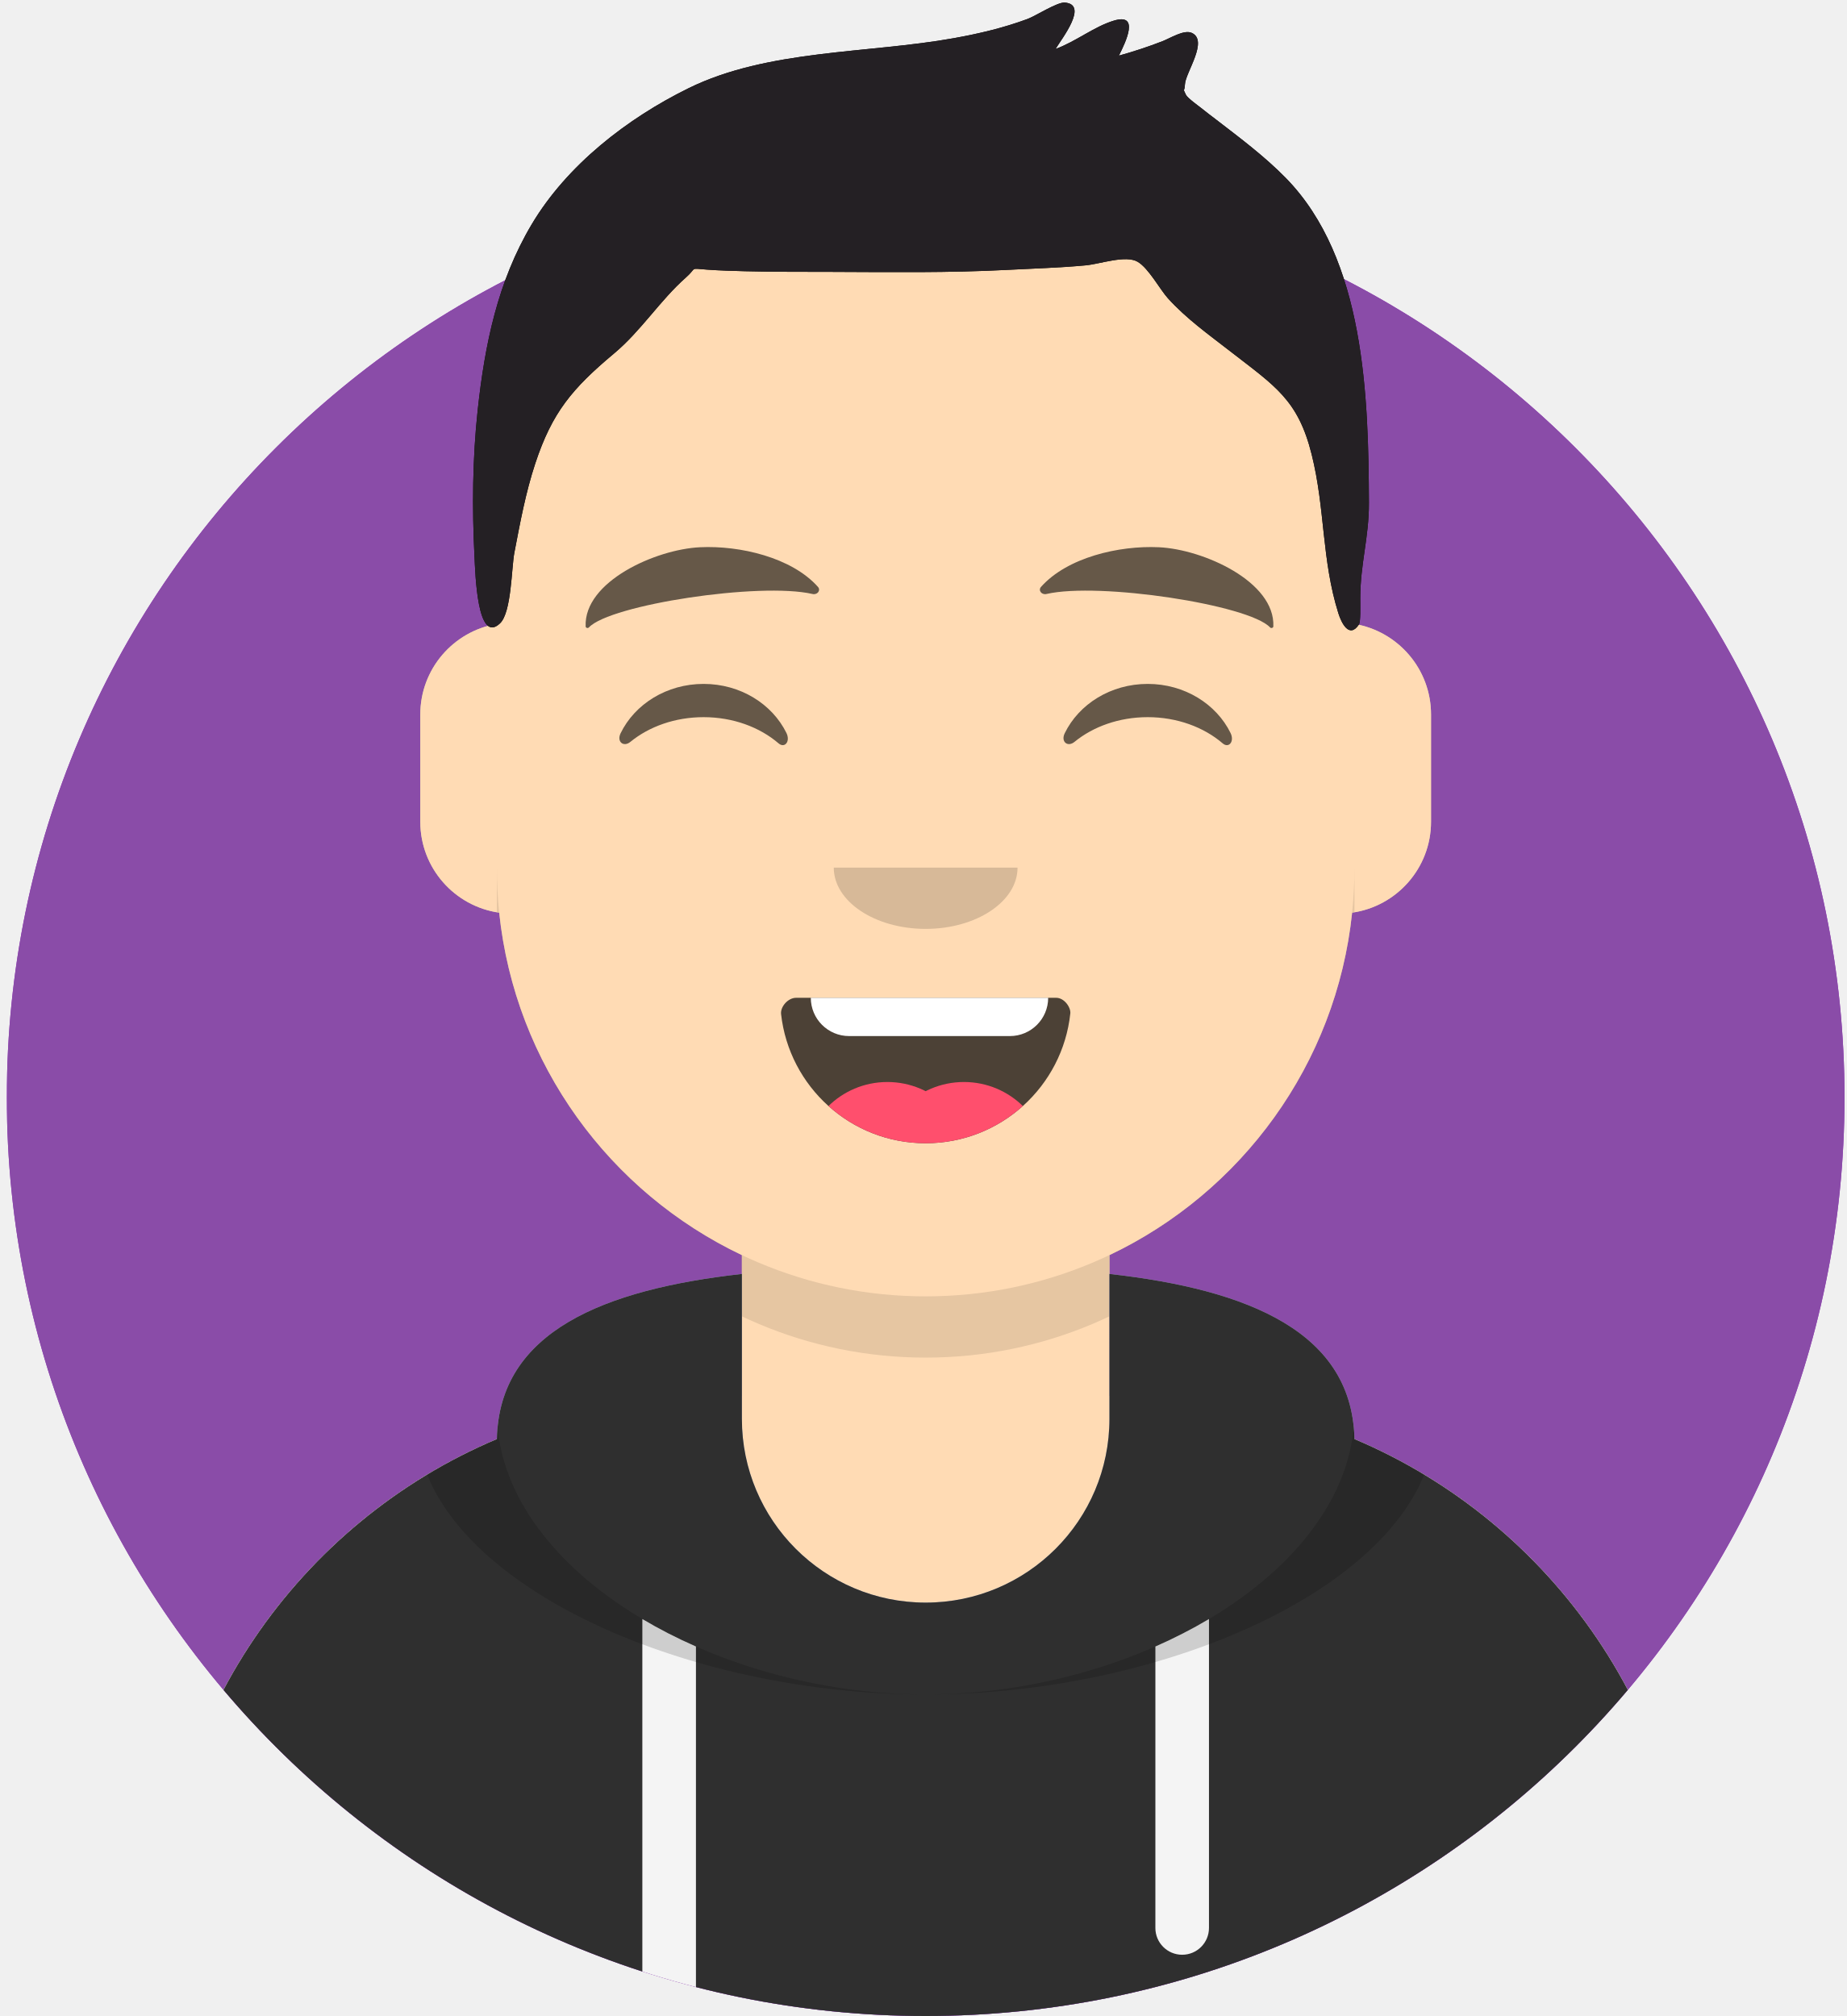
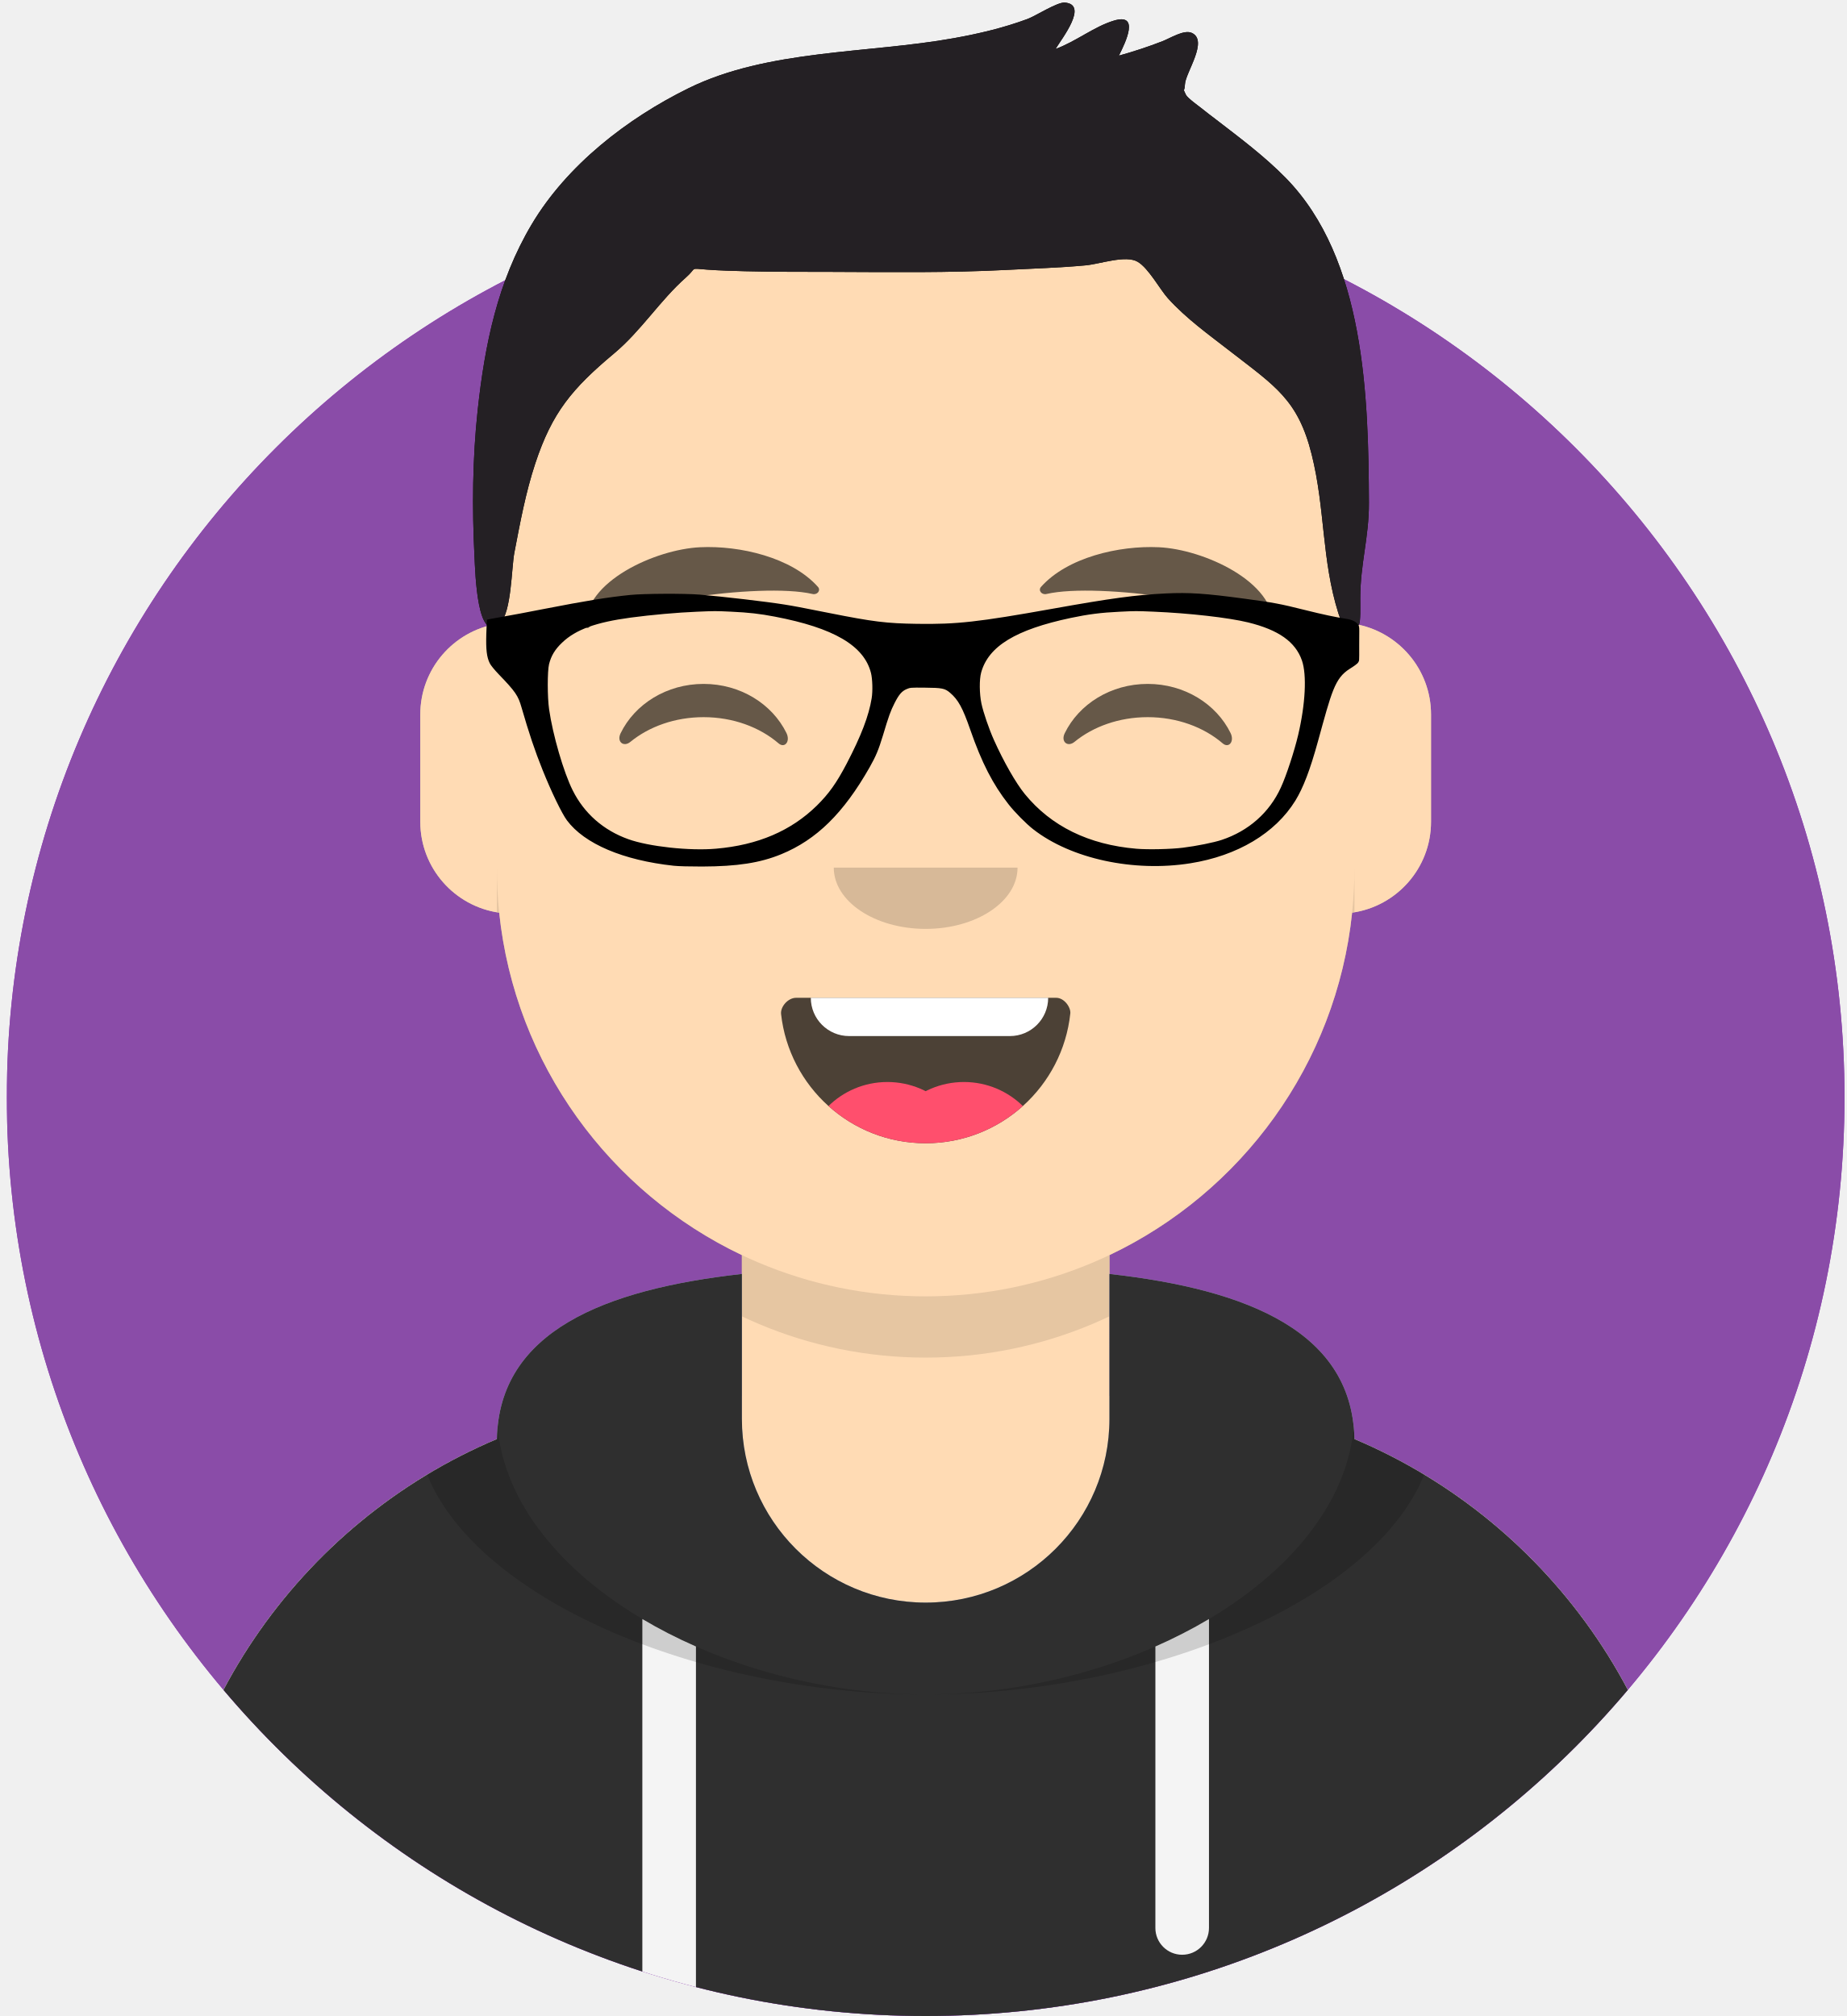
- <svg xmlns="http://www.w3.org/2000/svg" xmlns:xlink="http://www.w3.org/1999/xlink" width="217px" height="237px" viewBox="0 0 217 237" version="1.1">
+ <svg xmlns="http://www.w3.org/2000/svg" width="217px" height="237px" viewBox="0 0 217 237" version="1.1">
  <defs>
    <circle id="path-1" cx="108" cy="108" r="108" />
    <path d="M-3.19744231e-14,144 L-3.19744231e-14,-1.42108547e-14 L237.6,-1.42108547e-14 L237.6,144 L226.8,144 C226.8,203.647 178.447,252 118.8,252 C59.153,252 10.8,203.647 10.8,144 L10.8,144 L-3.19744231e-14,144 Z" id="path-3" />
    <path d="M90,0 C117.835,-5.11323436e-15 140.4,22.565 140.4,50.4 L140.401,55.949 C145.508,56.807 149.4,61.249 149.4,66.6 L149.4,79.2 C149.4,84.647 145.367,89.152 140.125,89.893 C138.265,107.718 127.114,122.78 111.601,130.149 L111.6,146.7 L115.2,146.7 C150.988,146.7 180,175.712 180,211.5 L180,219.6 L0,219.6 L0,211.5 C-4.38277231e-15,175.712 29.012,146.7 64.8,146.7 L68.4,146.7 L68.4,130.15 C52.886,122.78 41.735,107.718 39.875,89.893 C34.633,89.152 30.6,84.647 30.6,79.2 L30.6,66.6 C30.6,61.249 34.492,56.806 39.6,55.949 L39.6,50.4 C39.6,22.565 62.165,5.11323436e-15 90,0 Z" id="path-5" />
    <path d="M140.401,11.764 C156.691,13.587 169.2,18.597 169.2,31.569 L169.194,31.18 C192.467,41.01 208.8,64.047 208.8,90.9 L208.8,99 L28.8,99 L28.8,90.9 C28.8,64.047 45.133,41.01 68.406,31.18 C68.653,18.496 81.073,13.568 97.2,11.764 L97.2,28.8 C97.2,40.729 106.871,50.4 118.8,50.4 C130.729,50.4 140.4,40.729 140.4,28.8 L140.4,28.8 Z" id="path-7" />
    <path d="M31.606,13.615 C32.558,22.158 39.803,28.8 48.6,28.8 C57.424,28.8 64.687,22.117 65.603,13.536 C65.676,12.845 64.905,11.7 63.938,11.7 C50.534,11.7 40.264,11.7 33.378,11.7 C32.406,11.7 31.511,12.761 31.606,13.615 Z" id="path-9" />
    <rect id="path-11" x="0" y="0" width="237.6" height="252" />
    <path d="M118.135,20.928 C115.651,18.39 112.767,16.236 109.962,14.076 C109.343,13.6 108.715,13.135 108.109,12.641 C107.972,12.528 106.563,11.519 106.394,11.148 C105.988,10.254 106.224,10.95 106.28,9.884 C106.35,8.535 109.1,4.727 107.048,3.854 C106.146,3.47 104.536,4.492 103.67,4.83 C101.977,5.49 100.263,6.054 98.512,6.54 C99.351,4.869 100.95,1.524 97.944,2.419 C95.603,3.116 93.421,4.91 91.068,5.753 C91.847,4.477 94.96,0.523 92.147,0.302 C91.271,0.233 88.724,1.875 87.782,2.226 C84.959,3.275 82.075,3.953 79.111,4.487 C69.033,6.304 57.248,5.786 47.923,10.374 C40.735,13.911 33.636,19.4 29.484,26.389 C25.481,33.125 23.984,40.498 23.146,48.217 C22.532,53.882 22.482,59.738 22.769,65.424 C22.863,67.287 23.073,75.874 25.779,73.273 C27.127,71.978 27.117,66.745 27.457,64.974 C28.133,61.451 28.783,57.911 29.91,54.5 C31.895,48.49 34.238,45.687 39.184,41.547 C42.359,38.89 44.588,35.3 47.625,32.62 C48.99,31.416 47.949,31.542 50.143,31.7 C51.616,31.806 53.097,31.846 54.574,31.885 C57.99,31.974 61.412,31.951 64.829,31.963 C71.711,31.988 78.561,32.085 85.437,31.725 C88.492,31.565 91.556,31.478 94.603,31.195 C96.306,31.038 99.326,29.947 100.728,30.78 C102.01,31.543 103.342,34.034 104.263,35.054 C106.438,37.464 109.032,39.305 111.576,41.282 C116.881,45.403 119.559,46.98 121.17,53.421 C122.775,59.838 122.325,65.791 124.312,72.106 C124.662,73.217 125.586,75.13 126.726,73.415 C126.937,73.096 126.883,71.345 126.883,70.337 C126.883,66.27 127.913,63.218 127.9,59.123 C127.849,46.674 127.447,30.442 118.135,20.928 Z" id="path-13" />
  </defs>
  <g id="Website" stroke="none" stroke-width="1" fill="none" fill-rule="evenodd">
    <g id="mf-avatar" transform="translate(-10, -15)">
      <g id="Circle" transform="translate(10.8, 36)">
        <mask id="mask-2" fill="white">
-           <use xlink:href="#path-1" />
+           <circle cx="108" cy="108" r="108" transform="matrix(1, 0, 0, 1, 0, 0)" />
        </mask>
-         <use id="Circle-Background" fill="#972dc2" xlink:href="#path-1" />
+         <circle id="Circle-Background" cx="108" cy="108" r="108" transform="matrix(1, 0, 0, 1, 0, 0)" fill="#972dc2" />
        <g id="🖍-Circle-Color" mask="url(#mask-2)" fill="#8a4ca8">
          <rect id="🖍Color" x="0" y="0" width="216.445" height="216" />
        </g>
      </g>
      <mask id="mask-4" fill="white">
-         <use xlink:href="#path-3" />
+         <path d="M-3.19744231e-14,144 L-3.19744231e-14,-1.42108547e-14 L237.6,-1.42108547e-14 L237.6,144 L226.8,144 C226.8,203.647 178.447,252 118.8,252 C59.153,252 10.8,203.647 10.8,144 L10.8,144 L-3.19744231e-14,144 Z" transform="matrix(1, 0, 0, 1, 0, 0)" />
      </mask>
      <g id="Mask" />
      <g id="Avataaar" mask="url(#mask-4)">
        <g id="Body" transform="translate(28.8, 32.4)">
          <mask id="mask-6" fill="white">
-             <use xlink:href="#path-5" />
+             <path d="M90,0 C117.835,-5.11323436e-15 140.4,22.565 140.4,50.4 L140.401,55.949 C145.508,56.807 149.4,61.249 149.4,66.6 L149.4,79.2 C149.4,84.647 145.367,89.152 140.125,89.893 C138.265,107.718 127.114,122.78 111.601,130.149 L111.6,146.7 L115.2,146.7 C150.988,146.7 180,175.712 180,211.5 L180,219.6 L0,219.6 L0,211.5 C-4.38277231e-15,175.712 29.012,146.7 64.8,146.7 L68.4,146.7 L68.4,130.15 C52.886,122.78 41.735,107.718 39.875,89.893 C34.633,89.152 30.6,84.647 30.6,79.2 L30.6,66.6 C30.6,61.249 34.492,56.806 39.6,55.949 L39.6,50.4 C39.6,22.565 62.165,5.11323436e-15 90,0 Z" transform="matrix(1, 0, 0, 1, 0, 0)" />
          </mask>
-           <use fill="#D0C6AC" xlink:href="#path-5" />
+           <path d="M90,0 C117.835,-5.11323436e-15 140.4,22.565 140.4,50.4 L140.401,55.949 C145.508,56.807 149.4,61.249 149.4,66.6 L149.4,79.2 C149.4,84.647 145.367,89.152 140.125,89.893 C138.265,107.718 127.114,122.78 111.601,130.149 L111.6,146.7 L115.2,146.7 C150.988,146.7 180,175.712 180,211.5 L180,219.6 L0,219.6 L0,211.5 C-4.38277231e-15,175.712 29.012,146.7 64.8,146.7 L68.4,146.7 L68.4,130.15 C52.886,122.78 41.735,107.718 39.875,89.893 C34.633,89.152 30.6,84.647 30.6,79.2 L30.6,66.6 C30.6,61.249 34.492,56.806 39.6,55.949 L39.6,50.4 C39.6,22.565 62.165,5.11323436e-15 90,0 Z" transform="matrix(1, 0, 0, 1, 0, 0)" fill="#D0C6AC" />
          <g id="Skin/👶🏻-05-Pale" mask="url(#mask-6)" fill="#FFDBB4">
            <g transform="translate(-28.8, 0)" id="Color">
              <rect x="0" y="0" width="238.384" height="220.355" />
            </g>
          </g>
          <path d="M39.6,84.6 C39.6,112.435 62.165,135 90,135 C117.835,135 140.4,112.435 140.4,84.6 L140.4,84.6 L140.4,91.8 C140.4,119.635 117.835,142.2 90,142.2 C62.165,142.2 39.6,119.635 39.6,91.8 Z" id="Neck-Shadow" fill-opacity="0.1" fill="#000000" mask="url(#mask-6)" />
        </g>
        <g id="Clothing/Hoodie" transform="translate(0, 153)">
          <mask id="mask-8" fill="white">
-             <use xlink:href="#path-7" />
+             <path d="M140.401,11.764 C156.691,13.587 169.2,18.597 169.2,31.569 L169.194,31.18 C192.467,41.01 208.8,64.047 208.8,90.9 L208.8,99 L28.8,99 L28.8,90.9 C28.8,64.047 45.133,41.01 68.406,31.18 C68.653,18.496 81.073,13.568 97.2,11.764 L97.2,28.8 C97.2,40.729 106.871,50.4 118.8,50.4 C130.729,50.4 140.4,40.729 140.4,28.8 L140.4,28.8 Z" transform="matrix(1, 0, 0, 1, 0, 0)" />
          </mask>
-           <use id="Hoodie" fill="#B7C1DB" fill-rule="evenodd" xlink:href="#path-7" />
+           <path d="M140.401,11.764 C156.691,13.587 169.2,18.597 169.2,31.569 L169.194,31.18 C192.467,41.01 208.8,64.047 208.8,90.9 L208.8,99 L28.8,99 L28.8,90.9 C28.8,64.047 45.133,41.01 68.406,31.18 C68.653,18.496 81.073,13.568 97.2,11.764 L97.2,28.8 C97.2,40.729 106.871,50.4 118.8,50.4 C130.729,50.4 140.4,40.729 140.4,28.8 L140.4,28.8 Z" id="Hoodie" transform="matrix(1, 0, 0, 1, 0, 0)" fill="#B7C1DB" fill-rule="evenodd" />
          <g id="Color/Palette/Slate" mask="url(#mask-8)" fill="#2F2F2F" fill-rule="evenodd">
            <rect id="🖍Color" x="0" y="0" width="238.491" height="99" />
          </g>
          <path d="M91.8,55.565 L91.8,99 L85.5,99 L85.499,52.335 C87.483,53.514 89.592,54.594 91.8,55.565 Z M152.101,52.334 L152.1,88.65 C152.1,90.39 150.69,91.8 148.95,91.8 C147.21,91.8 145.8,90.39 145.8,88.65 L145.801,55.565 C148.009,54.594 150.118,53.513 152.101,52.334 Z" id="Straps" fill="#F4F4F4" fill-rule="evenodd" mask="url(#mask-8)" />
          <path d="M155.733,11.451 C169.28,14.013 178.65,19.118 178.65,29.077 C178.65,46.818 148.916,61.2 118.8,61.2 C88.684,61.2 58.95,46.818 58.95,29.077 C58.95,19.118 68.32,14.013 81.867,11.451 C73.689,14.466 68.4,19.534 68.4,27.969 C68.4,46.322 93.439,61.2 118.8,61.2 C144.161,61.2 169.2,46.322 169.2,27.969 C169.2,19.71 164.13,14.679 156.241,11.642 Z" id="Shadow" fill-opacity="0.16" fill="#000000" fill-rule="evenodd" mask="url(#mask-8)" />
        </g>
        <g id="Face" transform="translate(68.4, 73.8)">
          <g id="Mouth/Smile" transform="translate(1.8, 46.8)">
            <mask id="mask-10" fill="white">
-               <use xlink:href="#path-9" />
+               <path d="M31.606,13.615 C32.558,22.158 39.803,28.8 48.6,28.8 C57.424,28.8 64.687,22.117 65.603,13.536 C65.676,12.845 64.905,11.7 63.938,11.7 C50.534,11.7 40.264,11.7 33.378,11.7 C32.406,11.7 31.511,12.761 31.606,13.615 Z" transform="matrix(1, 0, 0, 1, 0, 0)" />
            </mask>
-             <use id="Mouth" fill-opacity="0.7" fill="#000000" fill-rule="evenodd" xlink:href="#path-9" />
+             <path d="M31.606,13.615 C32.558,22.158 39.803,28.8 48.6,28.8 C57.424,28.8 64.687,22.117 65.603,13.536 C65.676,12.845 64.905,11.7 63.938,11.7 C50.534,11.7 40.264,11.7 33.378,11.7 C32.406,11.7 31.511,12.761 31.606,13.615 Z" id="Mouth" transform="matrix(1, 0, 0, 1, 0, 0)" fill-opacity="0.7" fill="#000000" fill-rule="evenodd" />
            <path d="M39.6,1.8 L58.5,1.8 C60.985,1.8 63,3.815 63,6.3 L63,11.7 C63,14.185 60.985,16.2 58.5,16.2 L39.6,16.2 C37.115,16.2 35.1,14.185 35.1,11.7 L35.1,6.3 C35.1,3.815 37.115,1.8 39.6,1.8 Z" id="Teeth" fill="#FFFFFF" fill-rule="evenodd" mask="url(#mask-10)" />
            <g id="Tongue" stroke-width="1" fill-rule="evenodd" mask="url(#mask-10)" fill="#FF4F6D">
              <g transform="translate(34.2, 21.6)">
                <circle cx="9.9" cy="9.9" r="9.9" />
                <circle cx="18.9" cy="9.9" r="9.9" />
              </g>
            </g>
          </g>
          <g id="Nose/Default" transform="translate(25.2, 36)" fill="#000000" fill-opacity="0.16">
            <path d="M14.4,7.2 C14.4,11.176 19.235,14.4 25.2,14.4 L25.2,14.4 C31.165,14.4 36,11.176 36,7.2" id="Nose" />
          </g>
          <g id="Eyes/Happy-😁" transform="translate(0, 7.2)" fill="#000000" fill-opacity="0.6">
            <path d="M14.544,20.203 C16.206,16.784 19.948,14.4 24.298,14.4 C28.632,14.4 32.363,16.767 34.034,20.166 C34.53,21.176 33.824,22.003 33.112,21.39 C30.906,19.494 27.773,18.309 24.298,18.309 C20.931,18.309 17.886,19.421 15.694,21.214 C14.892,21.87 14.058,21.203 14.544,20.203 Z" id="Squint" />
            <path d="M66.744,20.203 C68.406,16.784 72.148,14.4 76.498,14.4 C80.832,14.4 84.563,16.767 86.234,20.166 C86.73,21.176 86.024,22.003 85.312,21.39 C83.106,19.494 79.973,18.309 76.498,18.309 C73.131,18.309 70.086,19.421 67.894,21.214 C67.092,21.87 66.258,21.203 66.744,20.203 Z" id="Squint" />
          </g>
          <g id="Eyebrow/Natural/Default-Natural" fill="#000000" fill-opacity="0.6">
            <path d="M23.435,5.589 C18.25,6.285 10.164,10.805 10.84,16.036 C10.862,16.207 11.121,16.261 11.233,16.118 C13.471,13.248 30.774,9.033 37.075,9.913 C37.652,9.994 38.032,9.399 37.639,9.027 C34.269,5.845 28.08,4.961 23.435,5.589" id="Eyebrow" transform="translate(24.3, 10.8) rotate(5) translate(-24.3, -10.8) " />
            <path d="M76.535,5.589 C71.35,6.285 63.264,10.805 63.94,16.036 C63.962,16.207 64.221,16.261 64.333,16.118 C66.571,13.248 83.874,9.033 90.175,9.913 C90.752,9.994 91.132,9.399 90.739,9.027 C87.369,5.845 81.18,4.961 76.535,5.589" id="Eyebrow" transform="translate(77.4, 10.8) scale(-1, 1) rotate(5) translate(-77.4, -10.8) " />
          </g>
        </g>
        <g id="Top">
          <mask id="mask-12" fill="white">
-             <use xlink:href="#path-11" />
+             <rect x="0" y="0" width="237.6" height="252" transform="matrix(1, 0, 0, 1, 0, 0)" />
          </mask>
          <g id="Mask" />
          <g mask="url(#mask-12)">
            <g transform="translate(43, 15)">
              <mask id="mask-14" fill="white">
-                 <use xlink:href="#path-13" />
+                 <path d="M118.135,20.928 C115.651,18.39 112.767,16.236 109.962,14.076 C109.343,13.6 108.715,13.135 108.109,12.641 C107.972,12.528 106.563,11.519 106.394,11.148 C105.988,10.254 106.224,10.95 106.28,9.884 C106.35,8.535 109.1,4.727 107.048,3.854 C106.146,3.47 104.536,4.492 103.67,4.83 C101.977,5.49 100.263,6.054 98.512,6.54 C99.351,4.869 100.95,1.524 97.944,2.419 C95.603,3.116 93.421,4.91 91.068,5.753 C91.847,4.477 94.96,0.523 92.147,0.302 C91.271,0.233 88.724,1.875 87.782,2.226 C84.959,3.275 82.075,3.953 79.111,4.487 C69.033,6.304 57.248,5.786 47.923,10.374 C40.735,13.911 33.636,19.4 29.484,26.389 C25.481,33.125 23.984,40.498 23.146,48.217 C22.532,53.882 22.482,59.738 22.769,65.424 C22.863,67.287 23.073,75.874 25.779,73.273 C27.127,71.978 27.117,66.745 27.457,64.974 C28.133,61.451 28.783,57.911 29.91,54.5 C31.895,48.49 34.238,45.687 39.184,41.547 C42.359,38.89 44.588,35.3 47.625,32.62 C48.99,31.416 47.949,31.542 50.143,31.7 C51.616,31.806 53.097,31.846 54.574,31.885 C57.99,31.974 61.412,31.951 64.829,31.963 C71.711,31.988 78.561,32.085 85.437,31.725 C88.492,31.565 91.556,31.478 94.603,31.195 C96.306,31.038 99.326,29.947 100.728,30.78 C102.01,31.543 103.342,34.034 104.263,35.054 C106.438,37.464 109.032,39.305 111.576,41.282 C116.881,45.403 119.559,46.98 121.17,53.421 C122.775,59.838 122.325,65.791 124.312,72.106 C124.662,73.217 125.586,75.13 126.726,73.415 C126.937,73.096 126.883,71.345 126.883,70.337 C126.883,66.27 127.913,63.218 127.9,59.123 C127.849,46.674 127.447,30.442 118.135,20.928 Z" transform="matrix(1, 0, 0, 1, 0, 0)" />
              </mask>
-               <use id="Short-Hair" stroke="none" fill="#100C07" fill-rule="evenodd" xlink:href="#path-13" />
+               <path d="M118.135,20.928 C115.651,18.39 112.767,16.236 109.962,14.076 C109.343,13.6 108.715,13.135 108.109,12.641 C107.972,12.528 106.563,11.519 106.394,11.148 C105.988,10.254 106.224,10.95 106.28,9.884 C106.35,8.535 109.1,4.727 107.048,3.854 C106.146,3.47 104.536,4.492 103.67,4.83 C101.977,5.49 100.263,6.054 98.512,6.54 C99.351,4.869 100.95,1.524 97.944,2.419 C95.603,3.116 93.421,4.91 91.068,5.753 C91.847,4.477 94.96,0.523 92.147,0.302 C91.271,0.233 88.724,1.875 87.782,2.226 C84.959,3.275 82.075,3.953 79.111,4.487 C69.033,6.304 57.248,5.786 47.923,10.374 C40.735,13.911 33.636,19.4 29.484,26.389 C25.481,33.125 23.984,40.498 23.146,48.217 C22.532,53.882 22.482,59.738 22.769,65.424 C22.863,67.287 23.073,75.874 25.779,73.273 C27.127,71.978 27.117,66.745 27.457,64.974 C28.133,61.451 28.783,57.911 29.91,54.5 C31.895,48.49 34.238,45.687 39.184,41.547 C42.359,38.89 44.588,35.3 47.625,32.62 C48.99,31.416 47.949,31.542 50.143,31.7 C51.616,31.806 53.097,31.846 54.574,31.885 C57.99,31.974 61.412,31.951 64.829,31.963 C71.711,31.988 78.561,32.085 85.437,31.725 C88.492,31.565 91.556,31.478 94.603,31.195 C96.306,31.038 99.326,29.947 100.728,30.78 C102.01,31.543 103.342,34.034 104.263,35.054 C106.438,37.464 109.032,39.305 111.576,41.282 C116.881,45.403 119.559,46.98 121.17,53.421 C122.775,59.838 122.325,65.791 124.312,72.106 C124.662,73.217 125.586,75.13 126.726,73.415 C126.937,73.096 126.883,71.345 126.883,70.337 C126.883,66.27 127.913,63.218 127.9,59.123 C127.849,46.674 127.447,30.442 118.135,20.928 Z" id="Short-Hair" transform="matrix(1, 0, 0, 1, 0, 0)" stroke="none" fill="#100C07" fill-rule="evenodd" />
              <g id="Color/Hair/Brown-Dark" stroke="none" fill="none" mask="url(#mask-14)" fill-rule="evenodd">
                <g transform="translate(-43.1, -15)" fill="#242024" id="Color">
                  <rect x="0" y="0" width="239.107" height="252.406" />
                </g>
              </g>
            </g>
          </g>
        </g>
      </g>
    </g>
  </g>
+   <g fill="#000000" stroke="none" transform="matrix(0.1, 0, 0, -0.1, -438.3333, 499.8809)">
+     <path d="M 5753.64 4301.167 C 5718.582 4299.483 5689.221 4295.502 5620.068 4283.101 C 5533.106 4267.561 5507.996 4264.729 5461.225 4265.419 C 5425.125 4265.955 5409.64 4267.868 5357.737 4278.202 C 5323.08 4285.092 5317.063 4286.24 5305.592 4288.077 C 5284.332 4291.521 5232.828 4297.493 5205.713 4299.789 C 5187.983 4301.243 5140.251 4301.014 5124.286 4299.406 C 5096.849 4296.574 5073.665 4292.822 5022.002 4282.795 C 5004.592 4279.35 4982.611 4275.217 4973.145 4273.609 C 4963.679 4271.925 4955.816 4270.471 4955.736 4270.317 C 4955.574 4270.165 4955.255 4262.739 4954.934 4253.706 C 4954.373 4235.182 4955.415 4226.226 4959.024 4219.03 C 4960.149 4216.658 4964.56 4211.3 4969.615 4206.017 C 4989.19 4185.732 4992.399 4180.986 4996.33 4167.131 C 5005.074 4136.894 5011.973 4116.226 5021.039 4093.721 C 5031.467 4067.694 5043.742 4042.433 5049.758 4034.32 C 5070.376 4006.762 5115.702 3987.472 5175.229 3981.042 C 5181.003 3980.429 5193.519 3980.123 5208.521 3980.123 C 5249.996 3980.277 5276.55 3984.333 5301.581 3994.591 C 5342.976 4011.585 5374.743 4042.739 5405.389 4096.63 C 5412.85 4109.796 5415.898 4117.068 5421.193 4134.445 C 5427.853 4156.797 5430.097 4162.997 5434.753 4172.184 C 5439.886 4182.288 5443.255 4186.268 5448.95 4188.717 C 5453.042 4190.478 5453.846 4190.554 5470.291 4190.401 C 5490.827 4190.248 5493.957 4189.559 5500.053 4184.354 C 5509.68 4176.087 5514.815 4166.748 5523.799 4140.875 C 5537.197 4102.294 5550.272 4076.804 5568.725 4053.304 C 5576.106 4043.888 5589.341 4030.493 5597.765 4023.909 C 5642.211 3989.233 5715.774 3973.311 5782.52 3983.951 C 5837.794 3992.754 5882.158 4019.239 5905.824 4057.514 C 5915.13 4072.671 5923.153 4093.568 5932.459 4127.402 C 5948.423 4185.272 5952.077 4201.416 5969.725 4212.515 C 5974.378 4215.424 5979.148 4218.637 5979.87 4220.321 C 5980.913 4222.77 5980.994 4219.184 5980.913 4240.311 C 5980.913 4246.664 5980.913 4254.243 5980.994 4257.305 C 5980.994 4261.745 5980.753 4263.199 5979.389 4264.959 C 5976.903 4268.097 5972.169 4270.394 5965.831 4271.313 C 5952.595 4273.38 5938.717 4276.289 5917.295 4281.647 C 5887.614 4289.072 5880.876 4290.296 5846.298 4294.967 C 5799.769 4301.243 5780.916 4302.468 5753.64 4301.167 Z M 5242.536 4279.733 C 5263.473 4278.738 5276.472 4277.284 5293.958 4273.915 C 5363.352 4260.673 5398.971 4239.775 5407.074 4207.625 C 5408.838 4200.505 5409.24 4186.42 5407.877 4177.924 C 5404.507 4157.256 5395.603 4133.909 5378.435 4100.993 C 5366.562 4078.335 5357.575 4065.704 5343.378 4051.696 C 5313.132 4022.072 5274.064 4005.308 5224.967 4001.098 C 5194.001 3998.342 5146.026 4003.547 5121.798 4012.274 C 5092.518 4022.761 5069.974 4042.587 5056.417 4069.762 C 5045.826 4090.889 5033.072 4134.751 5028.74 4164.911 C 5026.654 4178.996 5026.654 4209.767 5028.658 4217.959 C 5031.147 4227.91 5035.638 4235.412 5044.063 4243.373 C 5060.106 4258.683 5083.693 4267.255 5124.687 4272.768 C 5148.753 4275.982 5179.398 4278.738 5202.103 4279.657 C 5223.283 4280.575 5224.647 4280.575 5242.536 4279.733 Z M 5739.2 4279.733 C 5781.076 4277.973 5827.126 4272.768 5850.31 4267.103 C 5886.169 4258.299 5905.985 4244.292 5913.606 4222.322 C 5919.463 4205.405 5917.698 4171.112 5909.193 4134.904 C 5904.701 4115.767 5895.235 4086.832 5888.817 4072.977 C 5875.419 4043.581 5850.871 4021.919 5819.344 4011.432 C 5810.198 4008.369 5789.419 4004.159 5773.696 4002.246 C 5759.977 4000.485 5732.622 3999.872 5719.145 4001.021 C 5662.987 4005.766 5618.705 4027.507 5587.818 4065.398 C 5577.309 4078.335 5563.03 4103.289 5551.556 4128.932 C 5545.7 4142.023 5539.122 4161.237 5536.876 4171.8 C 5534.47 4183.282 5534.309 4199.97 5536.555 4208.161 C 5545.059 4239.086 5577.229 4258.683 5641.969 4272.384 C 5662.185 4276.672 5677.829 4278.662 5699.249 4279.657 C 5717.7 4280.575 5718.903 4280.575 5739.2 4279.733 Z" style="" />
+   </g>
</svg>
